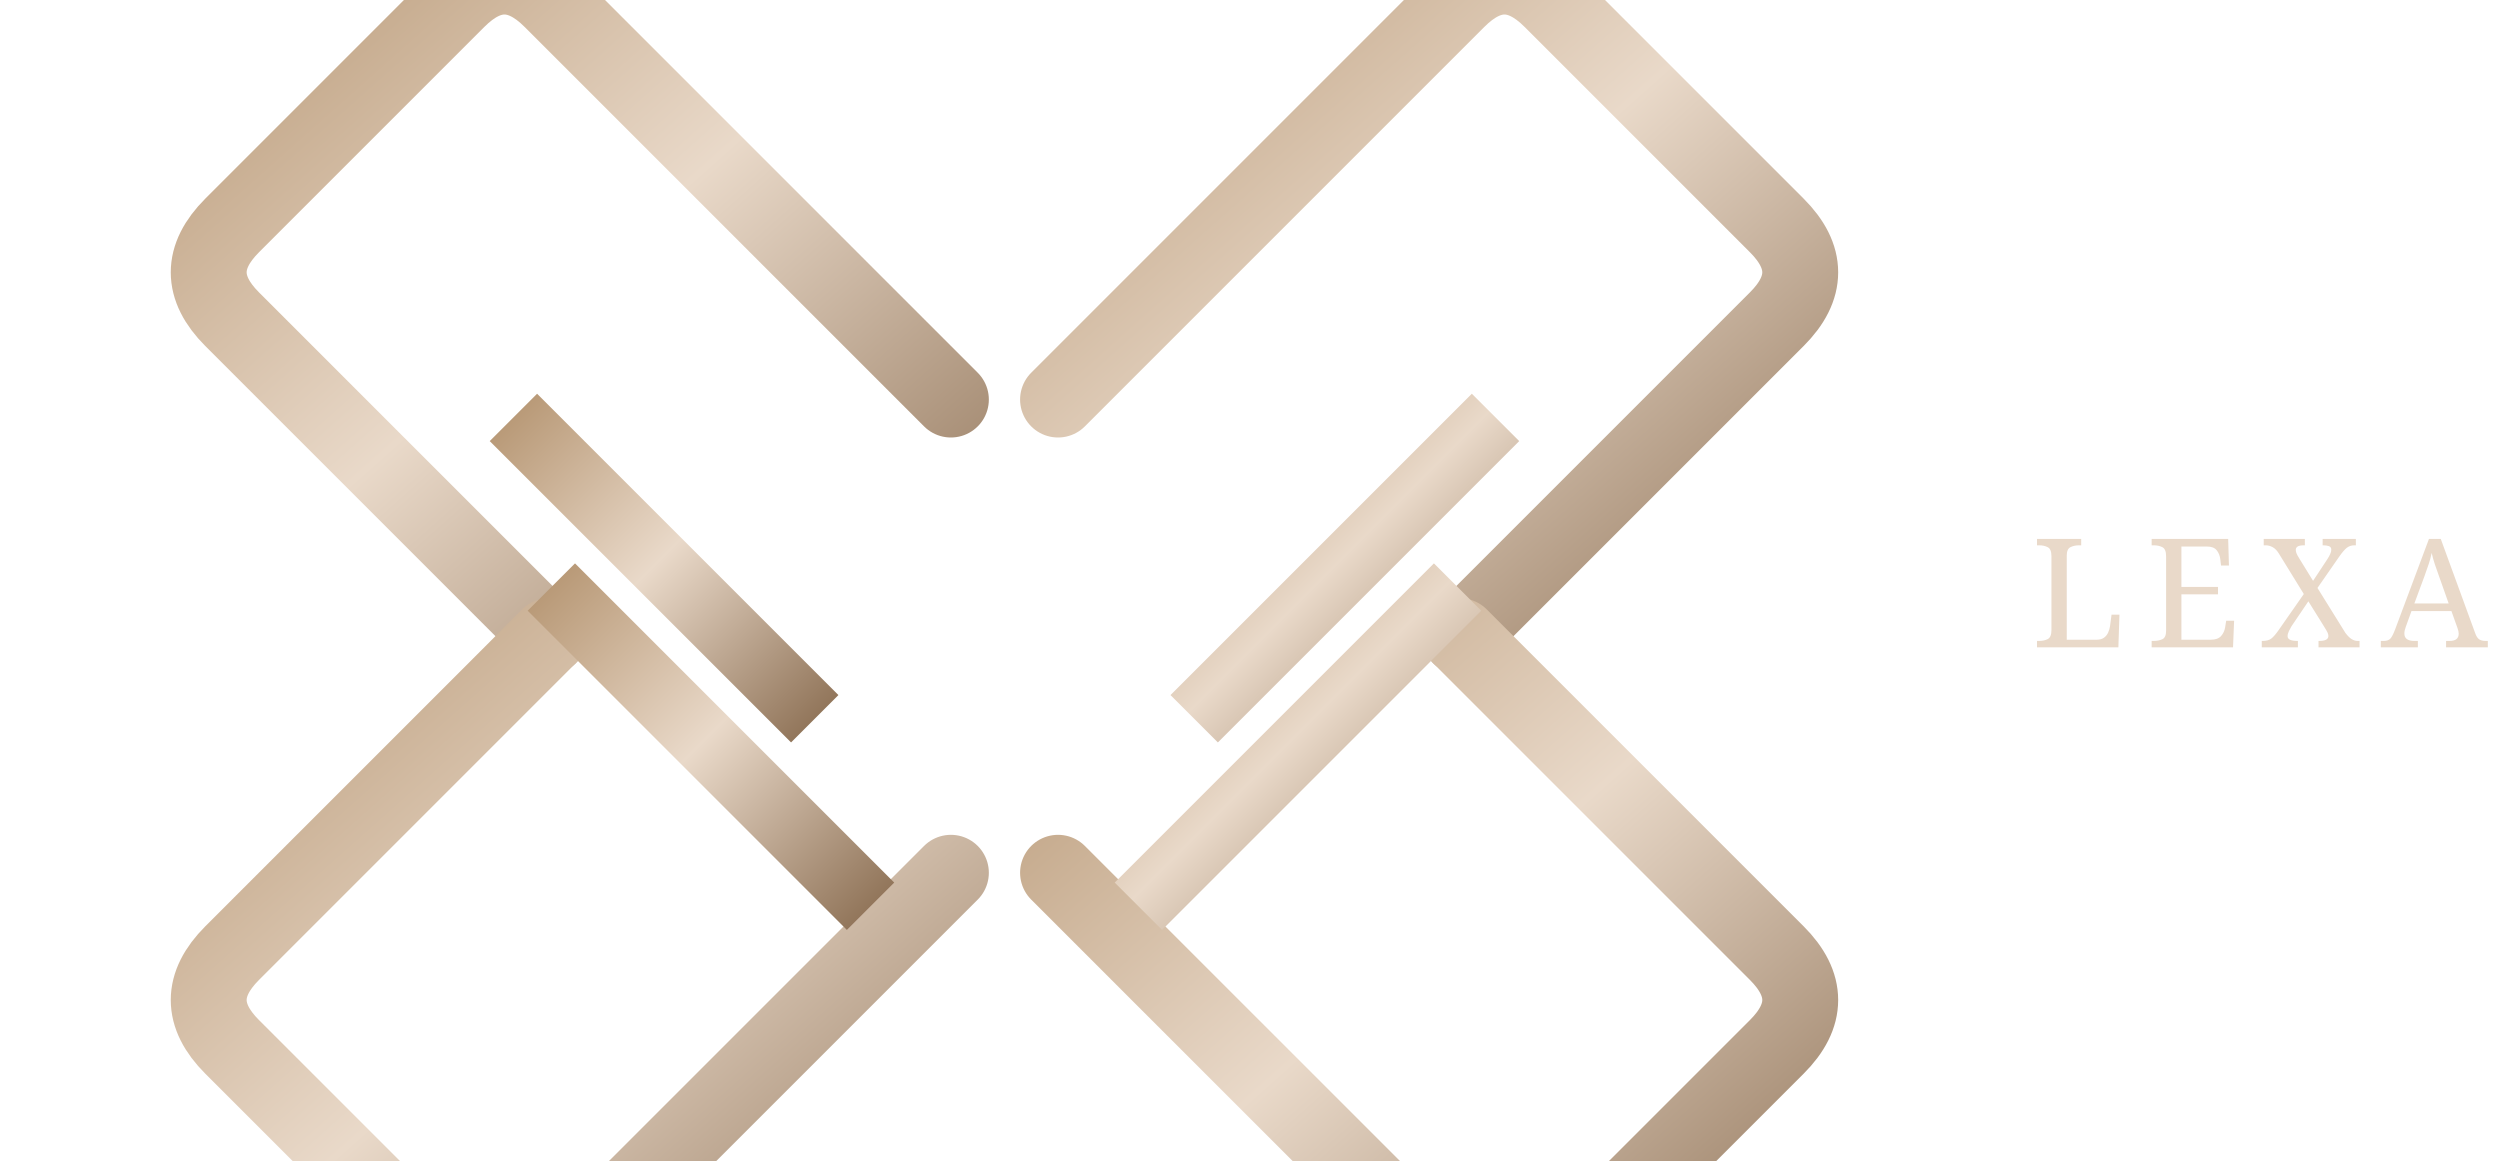
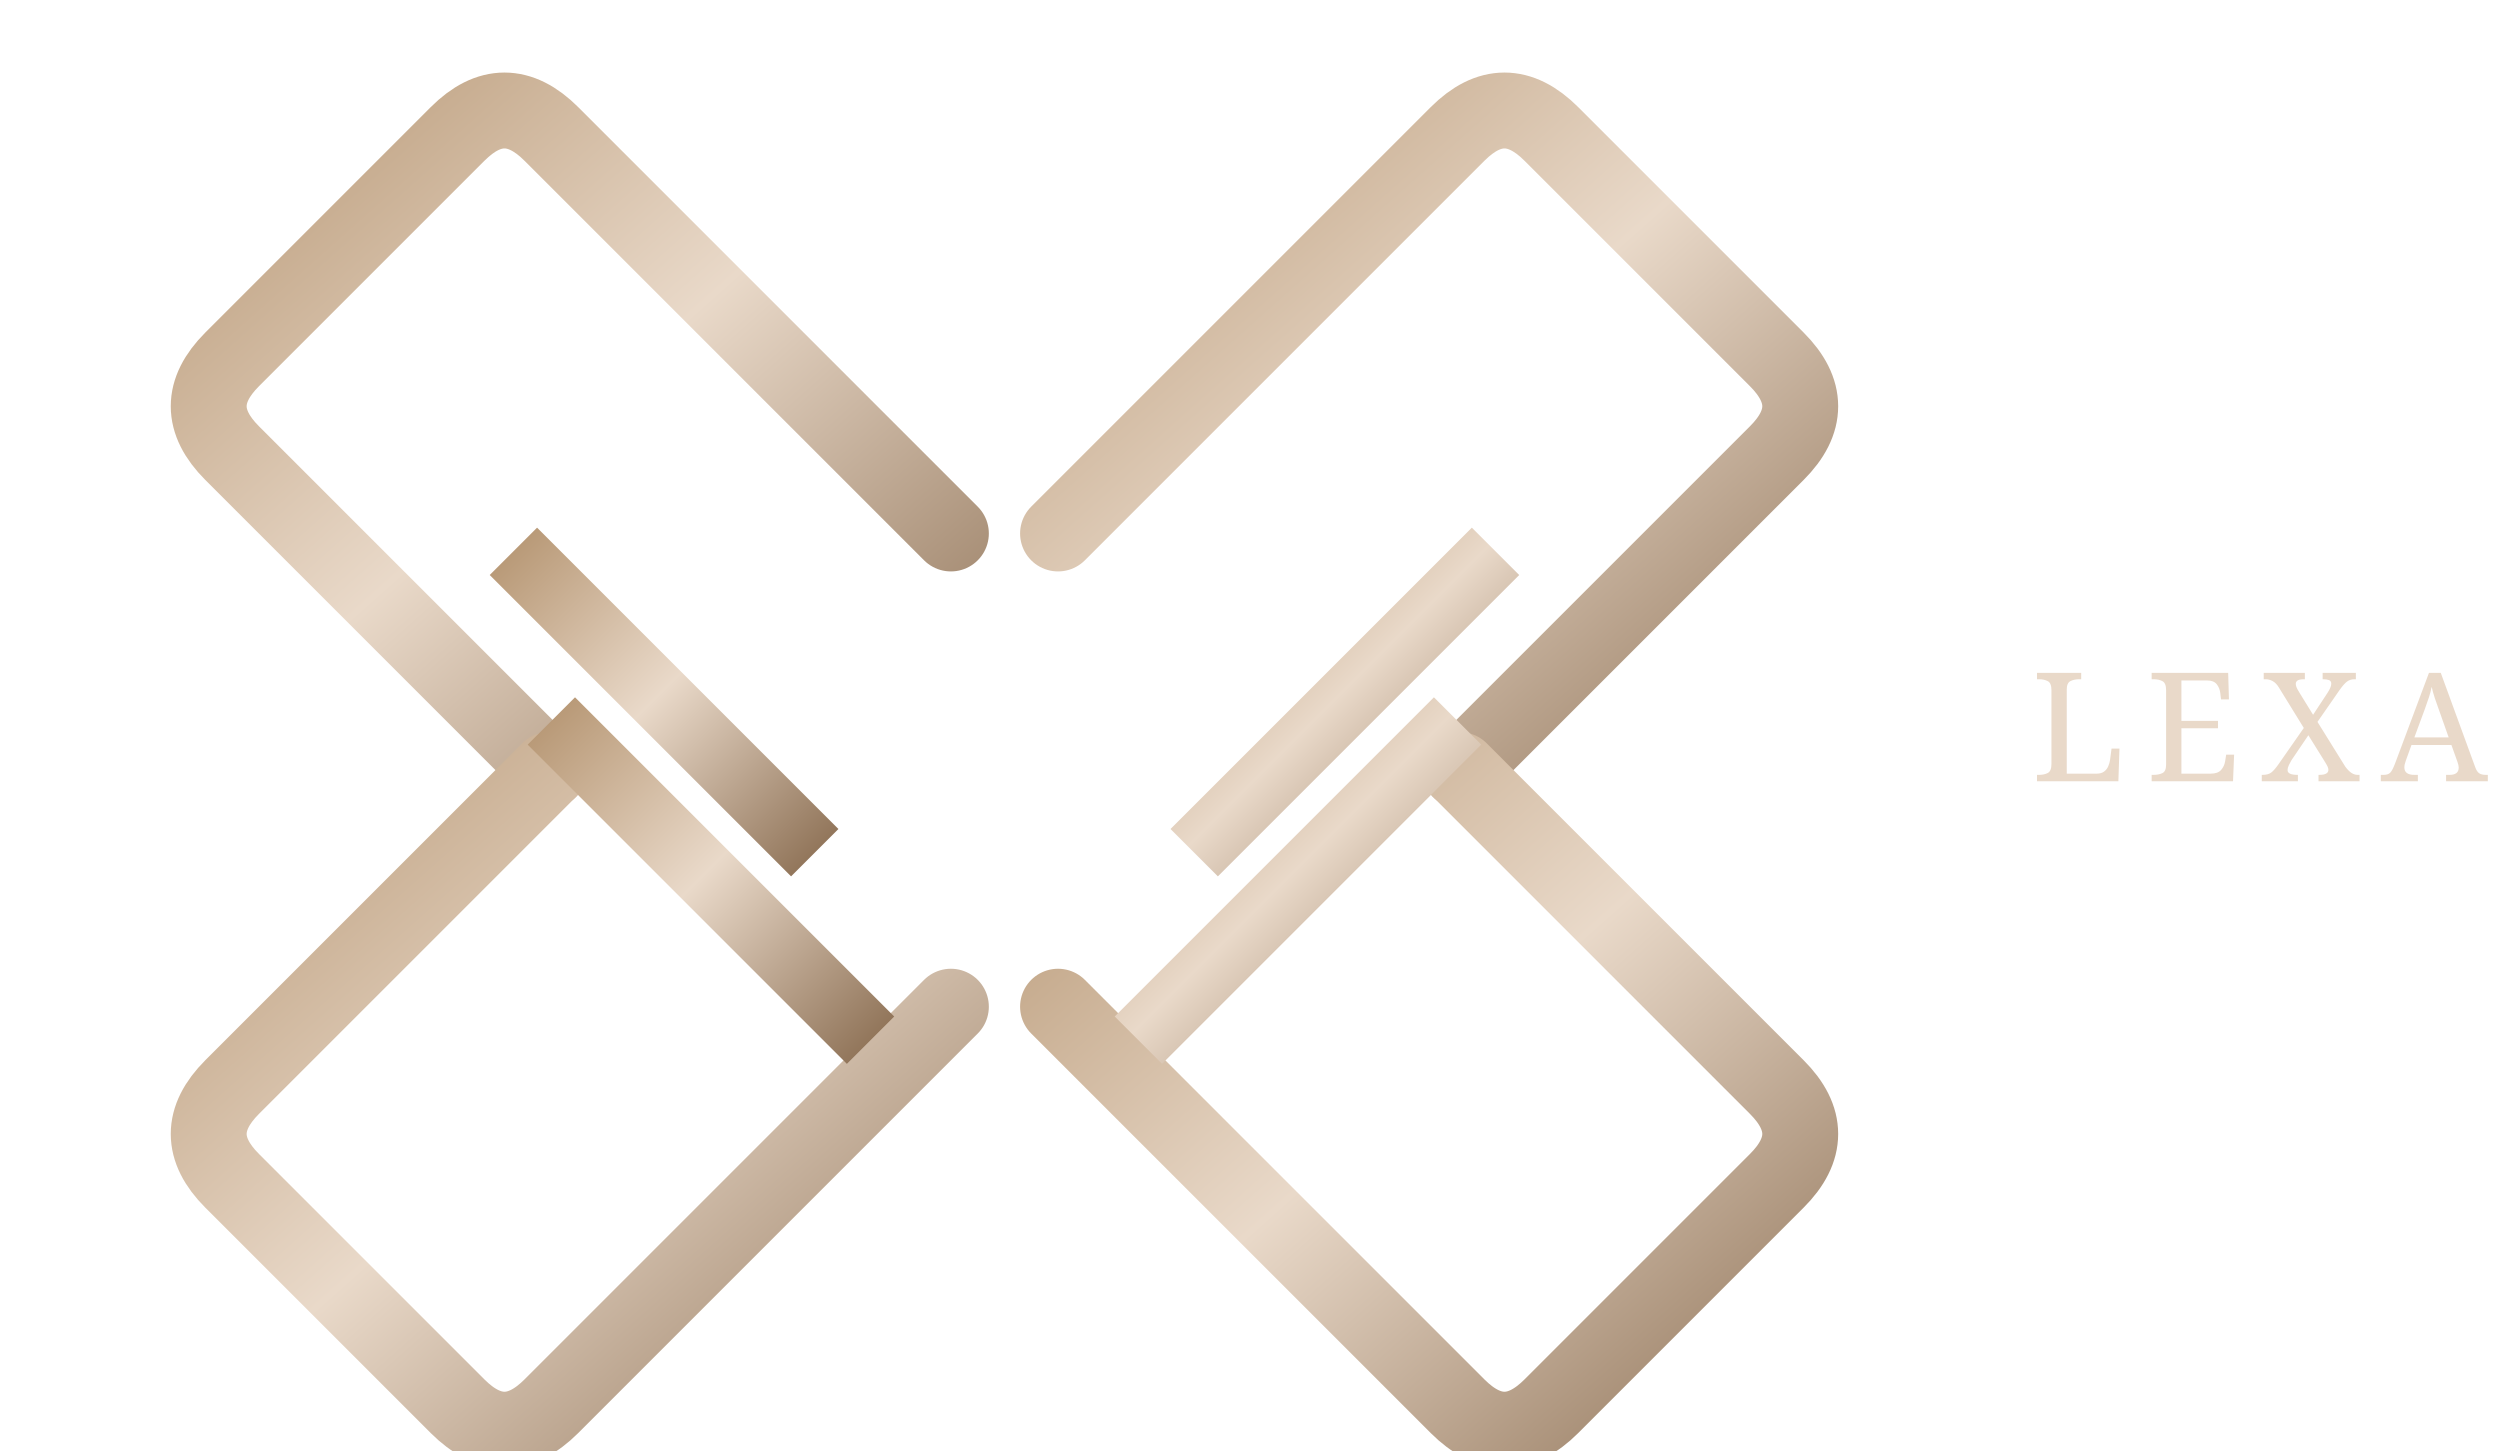
- <svg xmlns="http://www.w3.org/2000/svg" viewBox="0 0 1120 520" fill="none">
+ <svg xmlns="http://www.w3.org/2000/svg" viewBox="0 -60 1120 650" fill="none">
  <defs>
    <linearGradient id="word" x1="0" y1="0" x2="1" y2="1">
      <stop stop-color="#B99A78" />
      <stop offset=".48" stop-color="#E9D9C9" />
      <stop offset="1" stop-color="#92765B" />
    </linearGradient>
  </defs>
  <g transform="translate(0 25)">
    <g fill="none" stroke="url(#word)" stroke-width="34" stroke-linecap="round" stroke-linejoin="round">
      <path d="M246 260 104 118Q83 97 104 76L205  -25Q226 -46 247 -25L426 154" />
      <path d="M654 260 796 118Q817 97 796 76L695 -25Q674 -46 653 -25L474 154" />
      <path d="M246 260 104 402Q83 423 104 444L205 545Q226 566 247 545L426 366" />
      <path d="M654 260 796 402Q817 423 796 444L695 545Q674 566 653 545L474 366" />
    </g>
    <g fill="none" stroke="url(#word)" stroke-width="30" stroke-linecap="butt">
      <path d="M247 238 390 381" />
      <path d="M653 238 510 381" />
    </g>
    <g fill="none" stroke="url(#word)" stroke-width="30" stroke-linecap="butt">
      <path d="M230 162 365 297" />
      <path d="M670 162 535 297" />
    </g>
  </g>
  <text x="910" y="290" fill="#E9D9C9" font-family="Georgia,serif" font-size="68" letter-spacing="9">LEXAUN</text>
</svg>
